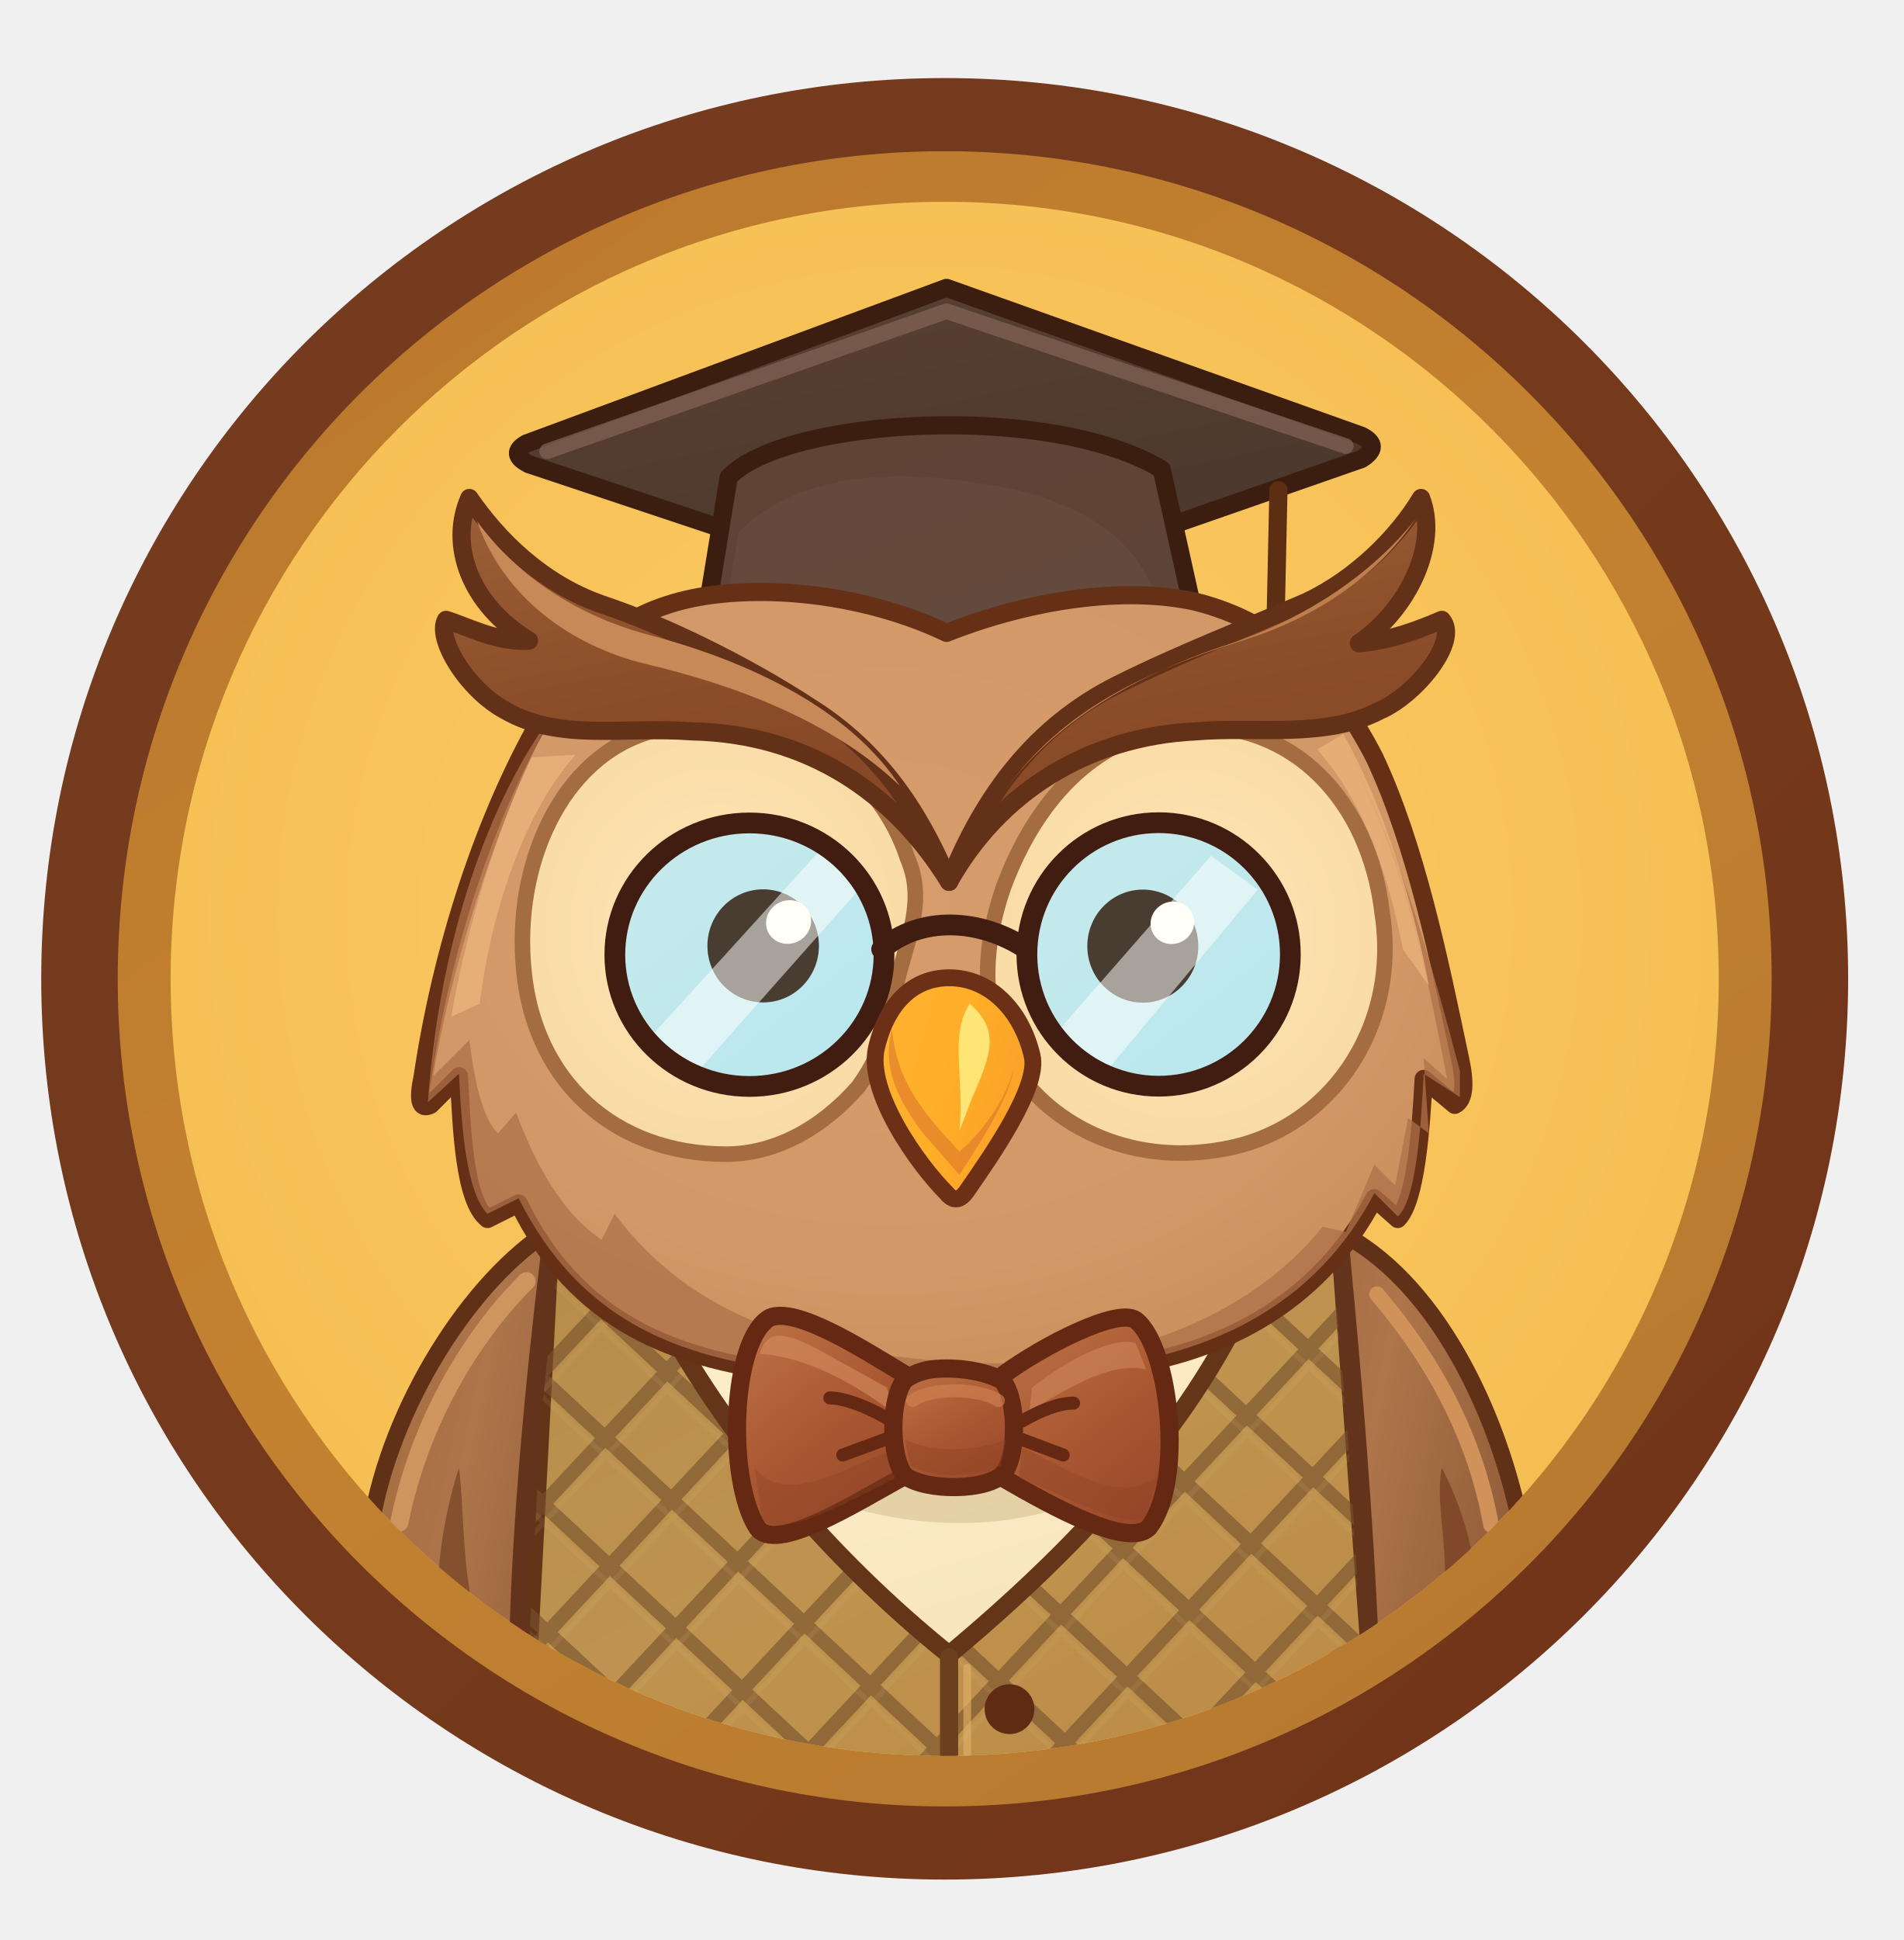
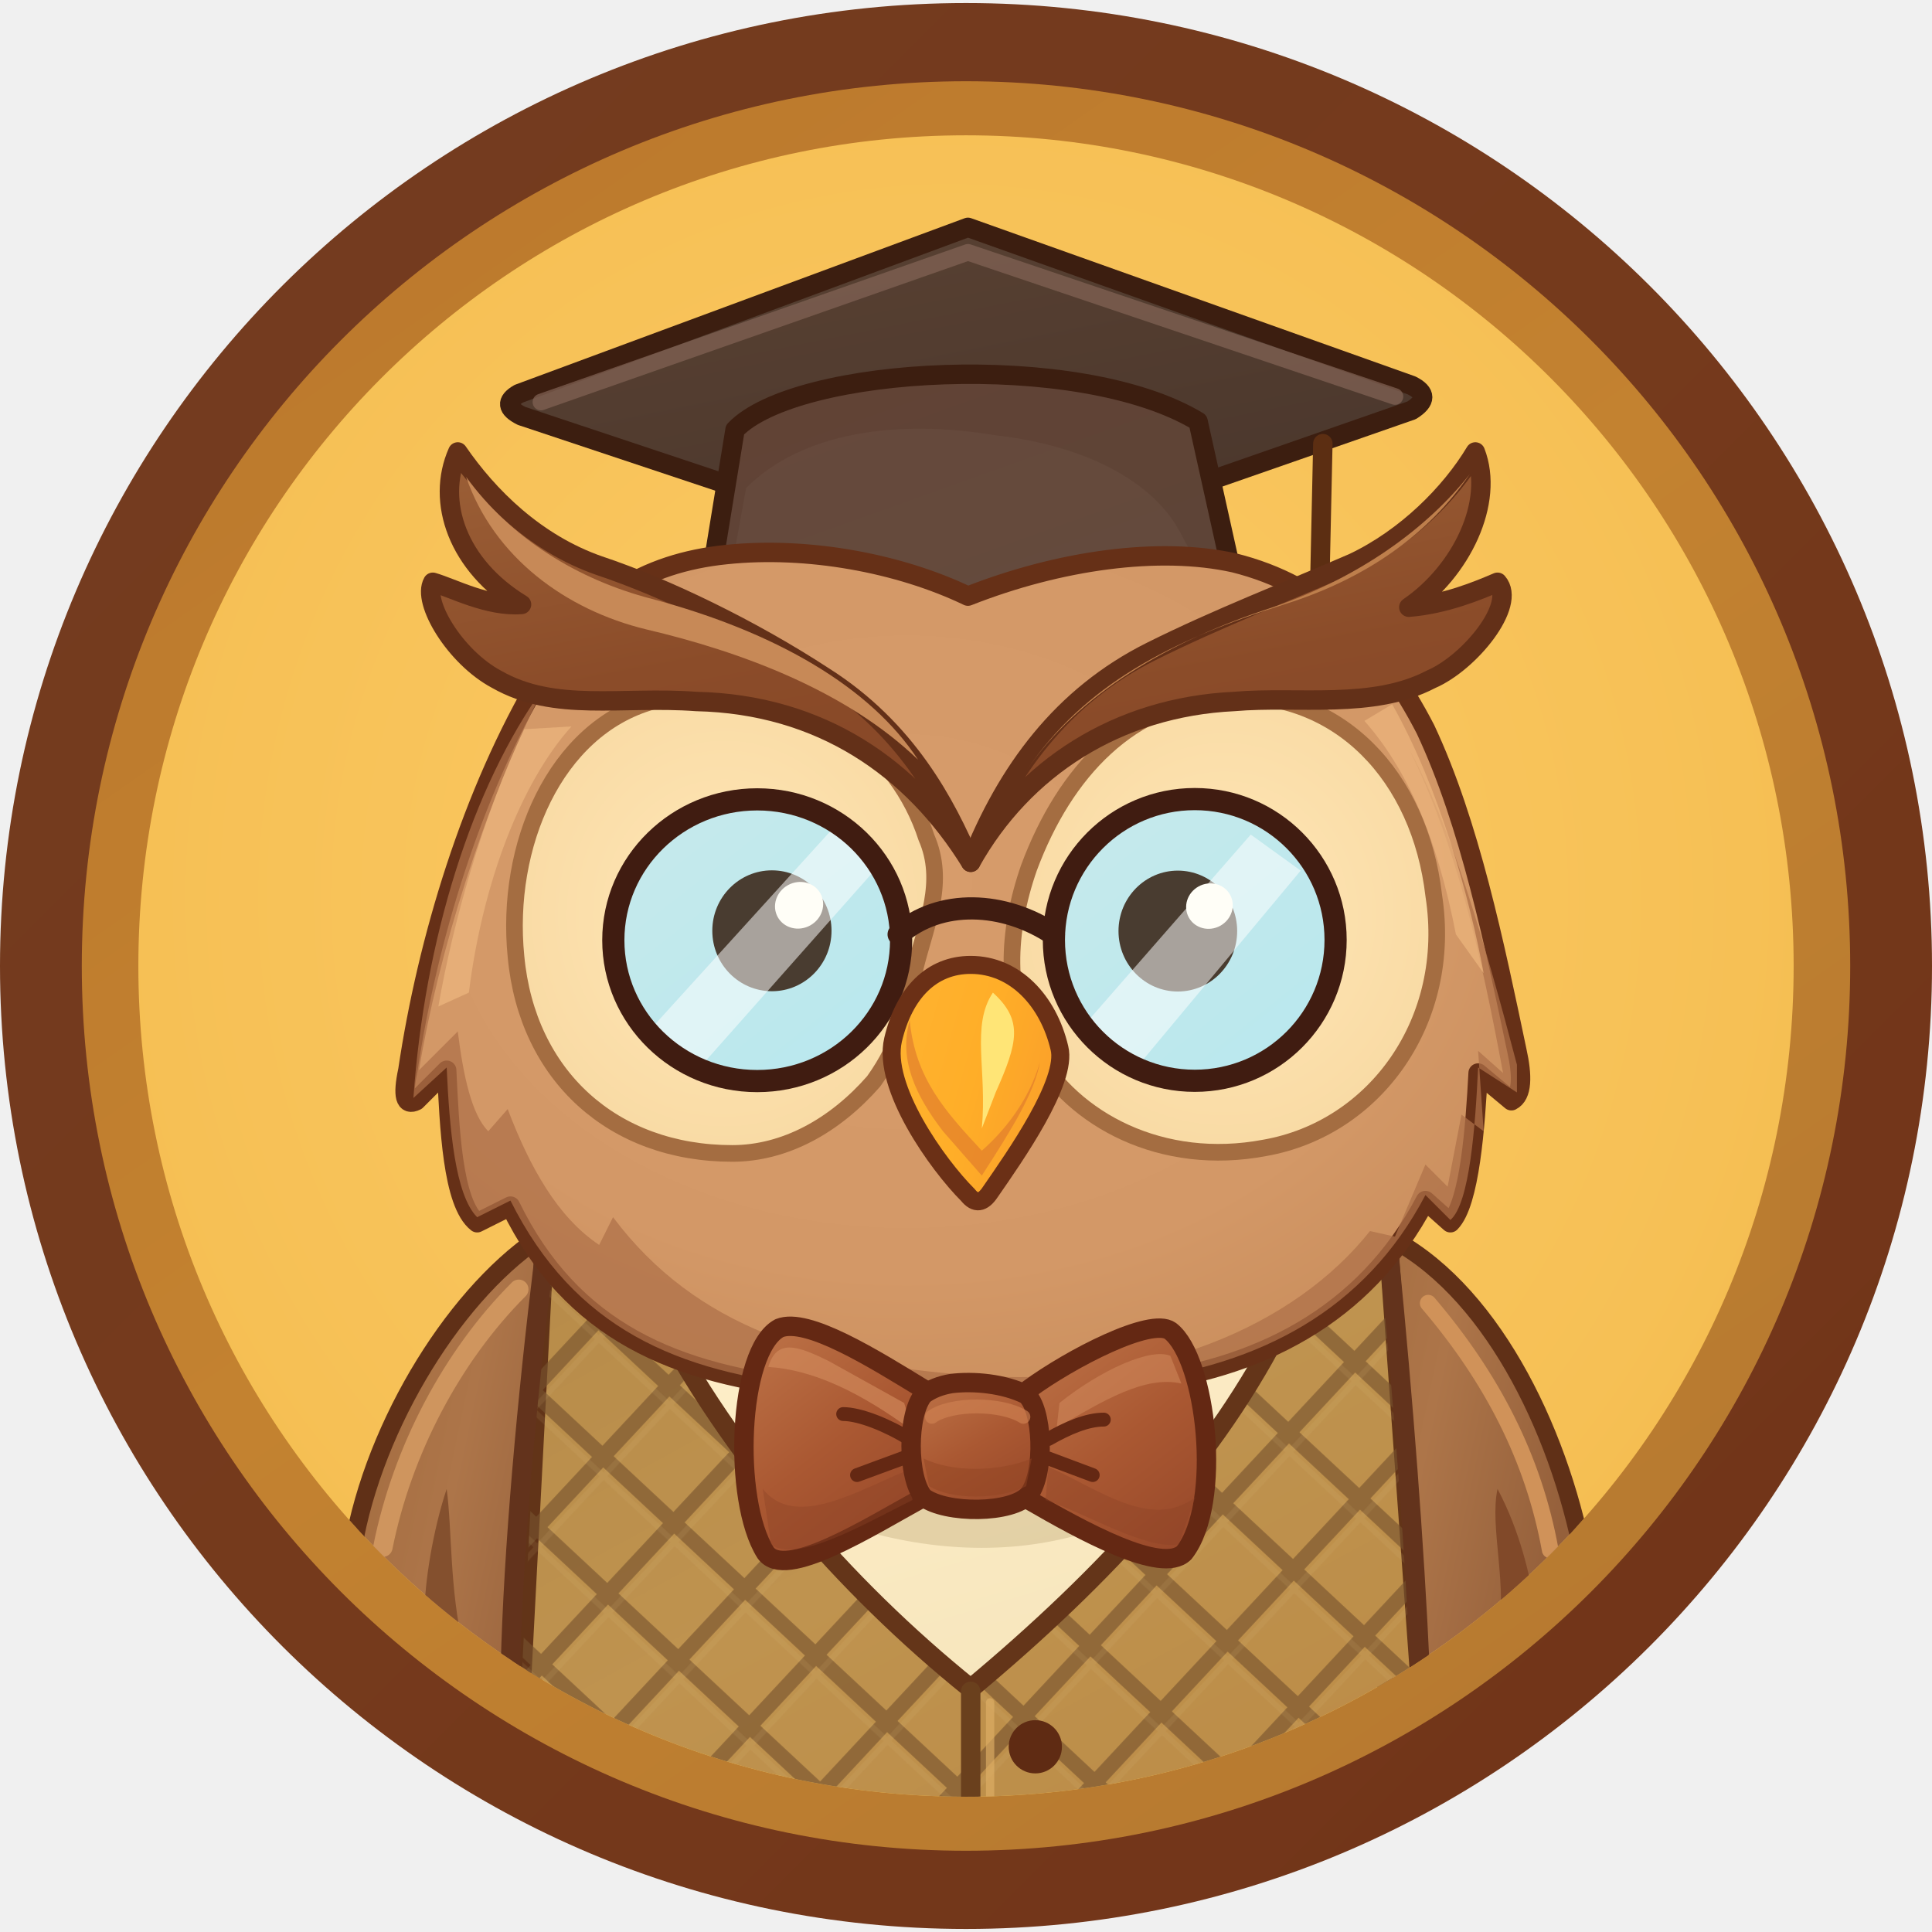
- <svg xmlns="http://www.w3.org/2000/svg" viewBox="0 0 734 748" role="img" aria-labelledby="owl-title owl-description">
+ <svg xmlns="http://www.w3.org/2000/svg" viewBox="15.9 29 696.8 696.8" role="img" aria-labelledby="owl-title owl-description">
  <defs>
    <linearGradient id="frame-brown" x1="0%" y1="0%" x2="100%" y2="100%">
      <stop offset="0" stop-color="#733b20" />
      <stop offset=".5" stop-color="#753a1c" />
      <stop offset="1" stop-color="#713318" />
    </linearGradient>
    <linearGradient id="frame-gold" x1="0%" y1="0%" x2="70%" y2="100%">
      <stop offset="0" stop-color="#ba772c" />
      <stop offset=".55" stop-color="#c38230" />
      <stop offset="1" stop-color="#b77a30" />
    </linearGradient>
    <radialGradient id="background-gold" cx="49%" cy="46%" r="70%">
      <stop offset="0" stop-color="#fdcb66" />
      <stop offset=".7" stop-color="#f6c055" />
      <stop offset="1" stop-color="#f1b747" />
    </radialGradient>
    <linearGradient id="cap-top" x1="20%" y1="0%" x2="75%" y2="100%">
      <stop offset="0" stop-color="#594132" />
      <stop offset="1" stop-color="#49362c" />
    </linearGradient>
    <linearGradient id="cap-front" x1="0%" y1="0%" x2="70%" y2="100%">
      <stop offset="0" stop-color="#624335" />
      <stop offset="1" stop-color="#5d4437" />
    </linearGradient>
    <radialGradient id="feather-tan" cx="45%" cy="39%" r="72%">
      <stop offset="0" stop-color="#d79c6b" />
      <stop offset=".65" stop-color="#d39867" />
      <stop offset="1" stop-color="#c78b59" />
    </radialGradient>
    <linearGradient id="wing-brown" x1="0%" y1="0%" x2="100%" y2="40%">
      <stop offset="0" stop-color="#a16a3d" />
      <stop offset=".5" stop-color="#ad7549" />
      <stop offset="1" stop-color="#95603b" />
    </linearGradient>
    <radialGradient id="face-cream" cx="50%" cy="48%" r="67%">
      <stop offset="0" stop-color="#ffe7b7" />
      <stop offset="1" stop-color="#f7d79f" />
    </radialGradient>
    <linearGradient id="brow-brown" x1="0%" y1="0%" x2="25%" y2="100%">
      <stop offset="0" stop-color="#9c6037" />
      <stop offset=".6" stop-color="#8b4c29" />
      <stop offset="1" stop-color="#874727" />
    </linearGradient>
    <linearGradient id="lens-blue" x1="0%" y1="0%" x2="80%" y2="100%">
      <stop offset="0" stop-color="#c7e9eb" />
      <stop offset="1" stop-color="#b9e8ee" />
    </linearGradient>
    <linearGradient id="beak-orange" x1="0%" y1="0%" x2="100%" y2="40%">
      <stop offset="0" stop-color="#ffb331" />
      <stop offset=".58" stop-color="#ffae28" />
      <stop offset="1" stop-color="#fba129" />
    </linearGradient>
    <linearGradient id="vest-gold" x1="0%" y1="0%" x2="85%" y2="100%">
      <stop offset="0" stop-color="#b78b49" />
      <stop offset=".5" stop-color="#bf934f" />
      <stop offset="1" stop-color="#bc8c47" />
    </linearGradient>
    <pattern id="vest-diamonds" width="35" height="35" patternUnits="userSpaceOnUse" patternTransform="translate(206 481) rotate(43)">
      <path d="M0 0H35V35H0Z" fill="none" stroke="#77522e" stroke-width="5.5" opacity=".63" />
      <path d="M5 0V35M0 5H35" fill="none" stroke="#dec086" stroke-width="2" opacity=".1" />
    </pattern>
    <linearGradient id="shirt-cream" x1="0%" y1="0%" x2="50%" y2="100%">
      <stop offset="0" stop-color="#ffefc9" />
      <stop offset="1" stop-color="#f7e6bd" />
    </linearGradient>
    <linearGradient id="bow-rust" x1="20%" y1="0%" x2="80%" y2="100%">
      <stop offset="0" stop-color="#bb7045" />
      <stop offset=".5" stop-color="#aa5832" />
      <stop offset="1" stop-color="#98492a" />
    </linearGradient>
    <clipPath id="avatar-clip">
      <ellipse cx="364.3" cy="377.4" rx="298.5" ry="299.6" />
    </clipPath>
    <clipPath id="vest-clip">
      <path d="M212 482C258 484 299 515 365 524 426 517 476 491 517 482L529 648 496 692H201Z" />
    </clipPath>
    <clipPath id="left-lens-clip">
      <ellipse cx="289" cy="368.1" rx="51.9" ry="50.8" />
    </clipPath>
    <clipPath id="right-lens-clip">
      <ellipse cx="446.8" cy="368" rx="50.8" ry="50.8" />
    </clipPath>
  </defs>
  <g id="outer-ring">
    <ellipse cx="364.3" cy="377.4" rx="348.4" ry="347.3" fill="url(#frame-brown)" />
  </g>
  <g id="inner-ring">
    <ellipse cx="364.3" cy="377.4" rx="318.9" ry="319.1" fill="url(#frame-gold)" />
  </g>
  <g id="avatar-background">
    <ellipse cx="364.3" cy="377.4" rx="298.5" ry="299.6" fill="url(#background-gold)" />
  </g>
  <g id="portrait" clip-path="url(#avatar-clip)" stroke-linecap="round" stroke-linejoin="round">
    <g id="wings" fill="url(#wing-brown)" stroke="#603017" stroke-width="6.5">
      <path d="M216 472C184 490 153 538 144 583L155 618 201 652 239 557Z" />
      <path d="M512 473C550 489 576 539 586 586L561 626 521 654 491 554Z" />
      <path d="M203 494C179 518 161 552 154 587" fill="none" stroke="#cf955e" stroke-width="7" />
      <path d="M531 499C554 526 569 555 575 588" fill="none" stroke="#d09259" stroke-width="6" />
      <path d="M177 566C172 581 169 600 169 611L183 623C178 602 179 581 177 566Z" fill="#84502e" stroke="none" />
      <path d="M556 566C564 581 568 598 569 607L556 621C560 601 553 580 556 566Z" fill="#814929" stroke="none" />
    </g>
    <g id="vest">
      <path d="M212 482C258 484 299 515 365 524 426 517 476 491 517 482L529 648 496 692H201Z" fill="url(#vest-gold)" stroke="#623418" stroke-width="7" />
      <g clip-path="url(#vest-clip)">
        <rect x="185" y="480" width="360" height="220" fill="url(#vest-diamonds)" />
      </g>
      <path d="M212 484C206 533 201 588 200 630M517 483C522 534 526 586 528 630" fill="none" stroke="#63331c" stroke-width="7" />
      <path id="shirt" d="M253 503 301 523 429 522 479 505C455 554 414 598 366 638 320 601 279 553 253 503Z" fill="url(#shirt-cream)" stroke="#643519" stroke-width="7" />
      <path d="M296 550C331 561 404 560 437 549L413 580C385 590 355 589 327 581Z" fill="#baa374" opacity=".35" />
      <path d="M366 639V680" fill="none" stroke="#6a401d" stroke-width="7" />
      <path d="M373 643V678" fill="none" stroke="#deaf65" stroke-width="3" opacity=".65" />
      <circle id="vest-button" cx="389.3" cy="659" r="9.6" fill="#5f2b13" />
    </g>
    <g id="graduation-cap" stroke="#3c1e10" stroke-width="7">
      <path id="mortarboard" d="M365 111 525 168Q533 172 525 177L370 231Q365 233 360 231L204 179Q196 175 203 171Z" fill="url(#cap-top)" />
      <path d="M211 174 365 120 519 172" fill="none" stroke="#836456" stroke-width="6" opacity=".7" />
      <path id="tassel" d="M493 189 492 235" fill="none" stroke="#5c2e12" stroke-width="7" />
      <path id="cap-band" d="M273 233 281 184C303 161 405 155 448 181L460 235 413 259 310 256Z" fill="url(#cap-front)" />
      <path d="M285 205C305 185 339 180 375 186 410 190 432 204 441 220L448 233C410 231 385 241 366 249 338 236 302 231 279 238Z" fill="#694e41" opacity=".55" stroke="none" />
    </g>
    <g id="head" stroke="#663017" stroke-width="7">
      <path d="M211 273C226 246 248 232 278 229 307 226 340 232 365 244 398 231 434 226 461 232 493 240 514 261 530 292 546 326 555 370 563 408 565 417 565 424 561 426L549 416C548 435 546 463 539 470L530 462C508 504 469 523 425 528 394 534 342 535 310 530 259 525 222 509 200 464L188 470C179 463 178 435 177 415L166 426Q160 429 163 415C170 368 186 315 211 273Z" fill="url(#feather-tan)" />
      <path d="M212 277C190 321 174 373 167 415L181 401C183 417 186 431 192 437L199 429C207 450 217 468 232 478L237 468C267 508 311 521 366 525 431 530 483 507 510 473L519 475 530 449 538 457 543 431 551 437 549 408 558 416C550 373 541 333 524 299 539 326 552 371 563 413L563 423 549 414C548 435 546 463 539 469L530 460C508 502 470 521 425 527 393 533 343 534 310 529 260 524 223 508 200 462L188 468C180 460 178 436 177 414L165 425C169 368 186 313 212 277Z" fill="#ae7048" opacity=".73" stroke="none" />
      <path d="M205 292C190 323 179 363 174 392L185 387C190 347 204 311 222 291Z" fill="#efba81" opacity=".65" stroke="none" />
      <path d="M518 283C535 313 546 353 551 380L541 366C534 330 523 306 508 289Z" fill="#edb57d" opacity=".72" stroke="none" />
    </g>
    <g id="facial-discs" fill="url(#face-cream)" stroke="#a46d41" stroke-width="6">
      <path d="M267 280C309 274 340 300 350 331 357 347 350 362 346 378 343 394 341 405 331 419 317 435 299 445 280 445 237 445 206 417 202 374 198 334 216 292 251 282Q259 280 267 280Z" />
      <path d="M458 280C499 278 528 309 533 352 540 397 512 436 472 443 435 450 403 433 389 408 378 389 379 365 387 342 400 307 424 282 458 280Z" />
    </g>
    <g id="eyebrow-feathers" fill="url(#brow-brown)" stroke="#633018" stroke-width="7">
      <path d="M366 340C357 319 343 292 313 273 287 256 256 241 232 233 209 225 192 208 181 192 173 210 181 233 204 247 192 248 179 241 172 239 168 246 180 266 195 274 216 286 240 280 267 282 312 283 345 306 366 340Z" />
      <path d="M366 340C379 307 399 280 431 264 455 252 481 242 504 232 523 223 539 207 548 192 555 210 543 235 524 248 537 247 549 242 556 239 563 247 546 268 532 274 511 285 484 280 461 282 419 284 385 306 366 340Z" />
      <path d="M184 201C200 223 224 238 251 245 296 257 330 277 347 303 321 278 283 264 249 256 220 249 194 230 184 201Z" fill="#c78957" stroke="none" />
      <path d="M546 200C531 222 508 238 479 247 438 260 407 276 386 307 405 279 438 260 475 248 507 237 531 219 546 200Z" fill="#be7f4c" stroke="none" />
    </g>
    <g id="glasses">
      <g id="lenses" fill="url(#lens-blue)">
        <ellipse cx="289" cy="368.1" rx="51.9" ry="50.8" />
        <ellipse cx="446.8" cy="368" rx="50.8" ry="50.8" />
      </g>
      <g id="eyes" fill="#493c30">
        <ellipse cx="294.3" cy="364.7" rx="21.5" ry="21.8" />
        <ellipse cx="440.7" cy="364.8" rx="21.4" ry="21.8" />
      </g>
      <g id="lens-reflections" fill="#ffffff" opacity=".52">
        <path d="M238 414 317 327 333 341 255 429Z" clip-path="url(#left-lens-clip)" />
        <path d="M391 417 467 330 485 343 410 433Z" clip-path="url(#right-lens-clip)" />
      </g>
      <g id="eye-highlights" fill="#fffef7">
        <ellipse cx="304.1" cy="355.5" rx="8.8" ry="8.3" transform="rotate(-29 304.1 355.5)" />
        <ellipse cx="452.1" cy="355.8" rx="8.5" ry="8.1" transform="rotate(-29 452.1 355.8)" />
      </g>
      <g id="glasses-frame" fill="none" stroke="#401c11" stroke-width="8">
        <path d="M340 366C355 353 378 354 396 366" />
        <ellipse cx="289" cy="368.1" rx="51.9" ry="50.8" />
        <ellipse cx="446.8" cy="368" rx="50.8" ry="50.8" />
      </g>
    </g>
    <g id="beak" stroke-linejoin="round">
      <path d="M338 404C342 387 352 377 366 377 382 377 394 390 398 407 401 419 382 446 373 459Q369 465 365 460C354 449 334 421 338 404Z" fill="url(#beak-orange)" stroke="#6b3016" stroke-width="6.5" />
      <path d="M344 397C340 411 346 424 356 437L370 453C381 436 389 423 391 412 387 426 378 437 370 444 357 430 346 418 344 397Z" fill="#de792c" opacity=".64" />
      <path d="M374 387C385 397 383 405 375 423L370 436C372 415 366 399 374 387Z" fill="#ffe576" />
    </g>
    <g id="bow-tie" stroke="#642813" stroke-width="7">
      <path d="M349 530C331 519 307 504 297 508 282 516 280 570 292 589 299 599 329 580 349 569Z" fill="url(#bow-rust)" />
      <path d="M387 530C402 519 431 504 438 509 451 519 457 571 443 589 435 597 406 581 387 570Z" fill="url(#bow-rust)" />
      <path d="M293 522C296 512 303 514 315 520L342 535 345 545C326 531 309 523 293 522Z" fill="#d38c5d" opacity=".64" stroke="none" />
      <path d="M398 535C413 523 431 515 438 518L442 528C429 525 414 534 397 544Z" fill="#d38c5d" opacity=".52" stroke="none" />
      <path d="M291 566C303 581 326 566 344 559L345 570C327 579 303 593 294 586Z" fill="#8c4125" opacity=".38" stroke="none" />
      <path d="M394 558C412 566 431 581 447 569L441 586C429 588 408 575 393 570Z" fill="#8c4125" opacity=".38" stroke="none" />
      <path d="M344 548C336 543 326 539 320 539M344 554 325 561M394 548C401 544 408 541 414 541M394 555 410 561" fill="none" stroke-width="5" />
      <path id="bow-knot" d="M359 528C367 527 378 528 386 532 392 537 393 560 387 568 381 575 357 575 349 569 343 562 343 539 349 532Q353 529 359 528Z" fill="url(#bow-rust)" />
      <path d="M352 540C359 535 377 535 385 540" fill="none" stroke="#cf8151" stroke-width="5" opacity=".65" />
      <path d="M349 555C359 560 376 560 388 555L386 565C376 570 359 570 351 565Z" fill="#914323" stroke="none" opacity=".47" />
    </g>
  </g>
</svg>
